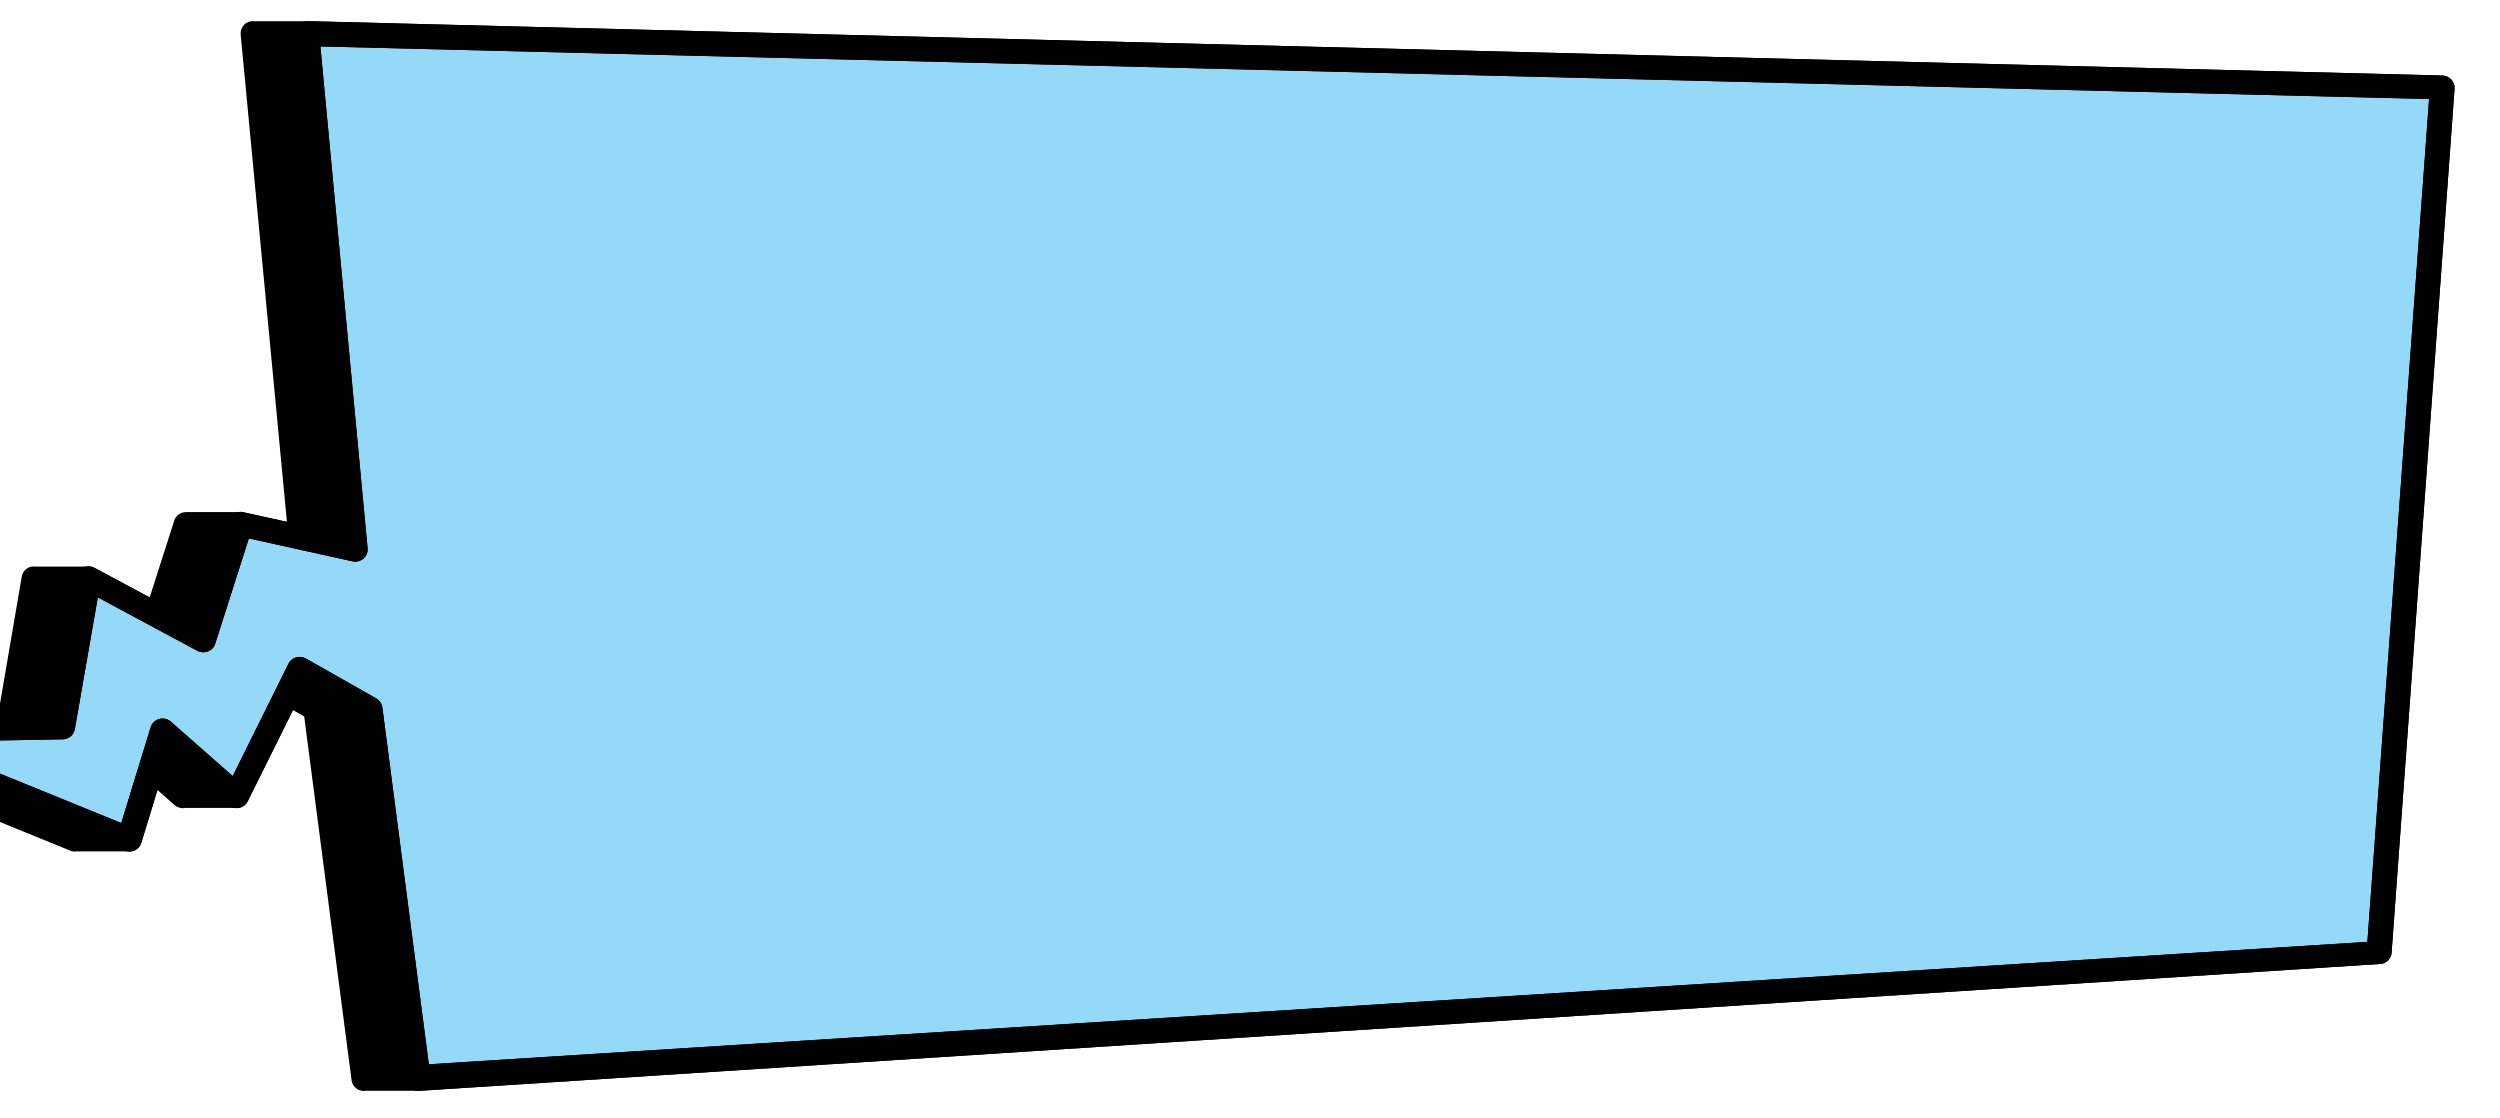
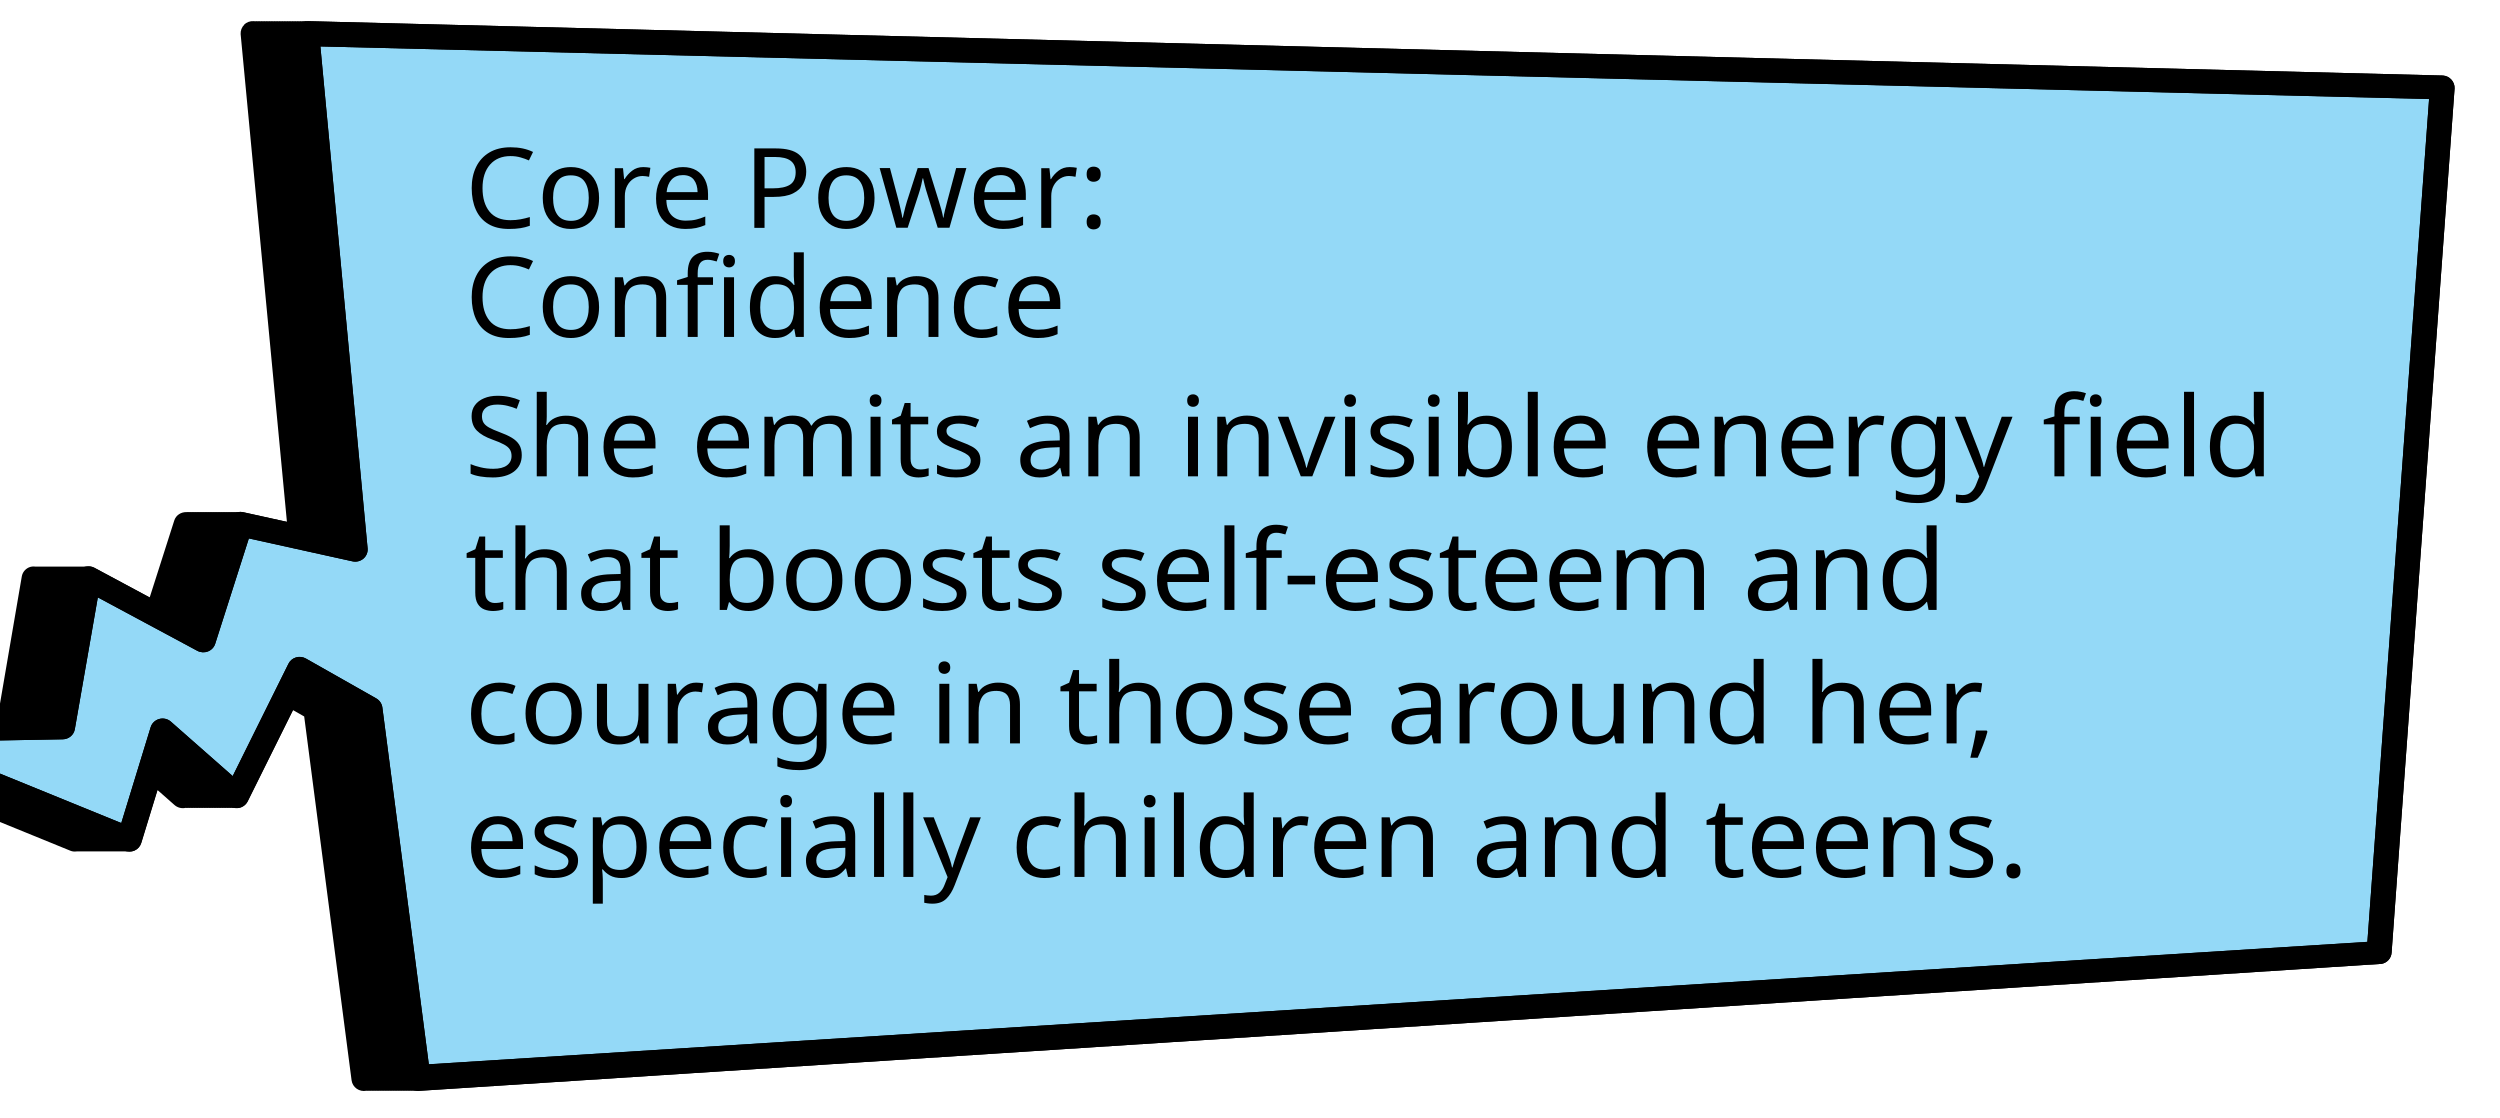
<svg xmlns="http://www.w3.org/2000/svg" id="Layer_1" version="1.1" viewBox="0 0 784.8 350.74">
  <defs>
    <style>
      .st0 {
        fill: #94d9f7;
      }

      .st1 {
        fill: #743fb2;
      }

      .st2 {
        display: none;
      }
+ 
+       .st3 {
+         font-family: AbdoMaster-DemiBold, AbdoMaster-DemiBold;
+         font-size: 34.93px;
+         font-weight: 300;
+       }
    </style>
  </defs>
  <g class="st2">
    <g>
-       <path d="M84.71,7.97c-.8.78-1.2,1.88-1.14,2.96l14.53,153.11-13.76-3.04c-.52-.12-1.04-.11-1.54-.02-.27,0-.54-.05-.81,0-.27,0-.54-.05-.81,0-.27,0-.54-.05-.81,0-.27,0-.54-.05-.81,0-.27,0-.55-.05-.81,0-.27,0-.54-.05-.81,0-.27,0-.54-.05-.81,0-.27,0-.54-.05-.81,0-.27,0-.54-.05-.81,0-.27,0-.54-.05-.81,0-.27,0-.54-.05-.81,0-.27,0-.54-.05-.81,0-.27,0-.54-.05-.81,0-.27,0-.54-.05-.81,0-.27,0-.54-.05-.81,0-.27,0-.55-.05-.81,0-.27,0-.55-.05-.81,0-.27,0-.54-.05-.81,0-.27,0-.55-.05-.81,0-.27,0-.54-.05-.81,0-1.73-.05-3.33.95-3.86,2.62l-7.73,24.2-17.4-9.34c-.69-.37-1.46-.44-2.23-.37-.27-.03-.53-.02-.81,0-.27-.03-.53-.02-.81,0-.27-.03-.53-.02-.81,0-.27-.03-.53-.02-.81,0-.27-.03-.53-.02-.81,0-.27-.03-.53-.02-.81,0-.27-.03-.53-.02-.81,0-.27-.03-.53-.02-.81,0-.27-.03-.53-.02-.81,0-.27-.03-.53-.02-.81,0-.28-.03-.53-.02-.81,0-.28-.03-.53-.02-.81,0-.27-.03-.53-.02-.81,0-.28-.03-.53-.02-.81,0-.27-.03-.53-.02-.81,0-.27-.03-.53-.02-.81,0-.28-.03-.53-.02-.81,0-.27-.03-.53-.02-.81,0-.27-.03-.53-.02-.81,0-.27-.03-.53-.02-.81,0-.73-.09-1.47-.04-2.16.29-1.14.54-1.94,1.58-2.15,2.8l-7.6,43.55-59.56,1.08c-1.85.03-3.42,1.33-3.77,3.11-.05.24-.07.48-.07.71,0,1.52.93,2.93,2.41,3.53l83.73,34.15c.63.26,1.29.29,1.95.21.27.03.53.03.81,0,.27.03.53.03.81,0,.27.03.53.03.81,0,.27.03.53.03.81,0,.27.03.53.03.81,0,.27.03.53.03.81,0,.27.03.53.03.81,0,.27.03.53.03.81,0,.27.03.53.03.81,0,.27.03.53.03.81,0,.28.03.53.03.81,0,.27.03.53.03.81,0,.27.03.53.03.81,0,.27.03.53.03.81,0,.27.03.53.03.81,0,.27.03.53.03.81,0,.27.03.53.03.81,0,.27.03.53.03.81,0,.27.03.53.03.81,0,.27.03.53.03.81,0,.69.06,1.39.01,2.03-.29,1-.46,1.75-1.32,2.07-2.36l5.09-16.61,5.33,4.7c.91.8,2.16,1.14,3.36.91.02,0,.04-.02.06-.03.25,0,.49.08.74.03.02,0,.04-.02.06-.03.25,0,.49.08.74.03.02,0,.04-.02.06-.03.25,0,.49.08.74.03.02,0,.04-.02.06-.03.25,0,.49.08.74.03.02,0,.04-.02.06-.03.25,0,.49.08.74.03.02,0,.04-.02.06-.03.25,0,.49.08.74.03.02,0,.04-.02.06-.03.25,0,.49.08.74.03.02,0,.04-.02.06-.03.25,0,.49.08.74.03.02,0,.04-.02.06-.03.25,0,.49.08.74.03.02,0,.04-.02.06-.03.25,0,.49.08.74.03.02,0,.04-.02.06-.03.25,0,.49.08.74.03.02,0,.04-.02.06-.03.25,0,.49.08.74.03.02,0,.04-.02.06-.03.25,0,.49.08.74.03.02,0,.04-.02.06-.03.25,0,.49.08.74.03.02,0,.04-.02.06-.03.25,0,.49.08.74.03.02,0,.04-.02.06-.03.25,0,.49.08.74.03.02,0,.04-.02.06-.03.25,0,.49.08.74.03.02,0,.04-.02.06-.03.25,0,.49.08.74.03.02,0,.04-.02.06-.03.25,0,.49.08.74.03.02,0,.04-.02.06-.03.25,0,.49.08.74.03.02,0,.04-.02.06-.03.25,0,.49.08.74.03,1.21-.23,2.23-1,2.77-2.09l14.22-28.64,3.55,2.01,14.88,114.23c.14,1.06.72,2.01,1.6,2.63.88.62,1.99.85,3.05.64h.02c.26,0,.52.05.79,0h.02c.26,0,.52.05.79,0h.02c.26,0,.52.05.79,0h.02c.26,0,.52.05.79,0h.02c.26,0,.52.05.79,0h.02c.26,0,.52.05.79,0h.02c.26,0,.53.05.79,0h.02c.26,0,.52.05.79,0h.02c.26,0,.52.05.79,0h.02c.26,0,.52.05.79,0h.02c.26,0,.52.05.79,0h.02c.26,0,.52.05.79,0h.02c.26,0,.52.05.79,0h.02c.26,0,.52.05.79,0h.02c.26,0,.52.05.79,0h.02c.26,0,.52.05.79,0h.02c.26,0,.52.05.79,0h.02c.26,0,.52.05.79,0h.02c.26,0,.53.05.79,0h.02c.26,0,.52.05.79,0h.02c.26,0,.53.05.79,0l615.62-39.84c1.74-.34,3.02-1.79,3.12-3.53l19.77-271.29c.09-2.02-1.5-3.89-3.64-4.04L104.68,6.87c-.09,0-.17.04-.26.04l-.55-.04c-.09,0-.17.04-.26.04l-.55-.04c-.09,0-.17.04-.26.04l-.55-.04c-.09,0-.17.04-.26.04l-.55-.04c-.09,0-.17.04-.26.04l-.55-.04c-.09,0-.17.04-.26.04l-.55-.04c-.09,0-.17.04-.26.04l-.55-.04c-.09,0-.17.04-.26.04l-.55-.04c-.09,0-.17.04-.26.04l-.55-.04c-.09,0-.17.04-.26.04l-.55-.04c-.09,0-.17.04-.26.04l-.55-.04c-.09,0-.17.04-.26.04l-.55-.04c-.09,0-.17.04-.26.04l-.55-.04c-.09,0-.17.04-.26.04l-.55-.04c-.09,0-.17.04-.26.04l-.55-.04c-.09,0-.17.04-.26.04l-.55-.04c-.09,0-.17.04-.26.04l-.55-.04c-.09,0-.17.04-.26.04l-.55-.04c-.09,0-.17.04-.26.04l-.55-.04c-.09,0-.17.04-.26.04l-.55-.04c-.09,0-.17.04-.26.04l-.55-.04c-1.13-.08-2.23.33-3.03,1.11Z" />
+       <path d="M84.71,7.97c-.8.78-1.2,1.88-1.14,2.96l14.53,153.11-13.76-3.04c-.52-.12-1.04-.11-1.54-.02-.27,0-.54-.05-.81,0-.27,0-.54-.05-.81,0-.27,0-.54-.05-.81,0-.27,0-.54-.05-.81,0-.27,0-.55-.05-.81,0-.27,0-.54-.05-.81,0-.27,0-.54-.05-.81,0-.27,0-.54-.05-.81,0-.27,0-.54-.05-.81,0-.27,0-.54-.05-.81,0-.27,0-.54-.05-.81,0-.27,0-.54-.05-.81,0-.27,0-.54-.05-.81,0-.27,0-.54-.05-.81,0-.27,0-.54-.05-.81,0-.27,0-.55-.05-.81,0-.27,0-.55-.05-.81,0-.27,0-.54-.05-.81,0-.27,0-.55-.05-.81,0-.27,0-.54-.05-.81,0-1.73-.05-3.33.95-3.86,2.62l-7.73,24.2-17.4-9.34c-.69-.37-1.46-.44-2.23-.37-.27-.03-.53-.02-.81,0-.27-.03-.53-.02-.81,0-.27-.03-.53-.02-.81,0-.27-.03-.53-.02-.81,0-.27-.03-.53-.02-.81,0-.27-.03-.53-.02-.81,0-.27-.03-.53-.02-.81,0-.27-.03-.53-.02-.81,0-.27-.03-.53-.02-.81,0-.27-.03-.53-.02-.81,0-.28-.03-.53-.02-.81,0-.28-.03-.53-.02-.81,0-.27-.03-.53-.02-.81,0-.28-.03-.53-.02-.81,0-.27-.03-.53-.02-.81,0-.27-.03-.53-.02-.81,0-.28-.03-.53-.02-.81,0-.27-.03-.53-.02-.81,0-.27-.03-.53-.02-.81,0-.27-.03-.53-.02-.81,0-.73-.09-1.47-.04-2.16.29-1.14.54-1.94,1.58-2.15,2.8l-7.6,43.55-59.56,1.08c-1.85.03-3.42,1.33-3.77,3.11-.05.24-.07.48-.07.71,0,1.52.93,2.93,2.41,3.53l83.73,34.15c.63.26,1.29.29,1.95.21.27.03.53.03.81,0,.27.03.53.03.81,0,.27.03.53.03.81,0,.27.03.53.03.81,0,.27.03.53.03.81,0,.27.03.53.03.81,0,.27.03.53.03.81,0,.27.03.53.03.81,0,.27.03.53.03.81,0,.27.03.53.03.81,0,.28.03.53.03.81,0,.27.03.53.03.81,0,.27.03.53.03.81,0,.27.03.53.03.81,0,.27.03.53.03.81,0,.27.03.53.03.81,0,.27.03.53.03.81,0,.27.03.53.03.81,0,.27.03.53.03.81,0,.27.03.53.03.81,0,.69.06,1.39.01,2.03-.29,1-.46,1.75-1.32,2.07-2.36l5.09-16.61,5.33,4.7c.91.8,2.16,1.14,3.36.91.02,0,.04-.02.06-.03.25,0,.49.08.74.03.02,0,.04-.02.06-.03.25,0,.49.08.74.03.02,0,.04-.02.06-.03.25,0,.49.08.74.03.02,0,.04-.02.06-.03.25,0,.49.08.74.03.02,0,.04-.02.06-.03.25,0,.49.08.74.03.02,0,.04-.02.06-.03.25,0,.49.08.74.03.02,0,.04-.02.06-.03.25,0,.49.08.74.03.02,0,.04-.02.06-.03.25,0,.49.08.74.03.02,0,.04-.02.06-.03.25,0,.49.08.74.03.02,0,.04-.02.06-.03.25,0,.49.08.74.03.02,0,.04-.02.06-.03.25,0,.49.08.74.03.02,0,.04-.02.06-.03.25,0,.49.08.74.03.02,0,.04-.02.06-.03.25,0,.49.08.74.03.02,0,.04-.02.06-.03.25,0,.49.08.74.03.02,0,.04-.02.06-.03.25,0,.49.08.74.03.02,0,.04-.02.06-.03.25,0,.49.08.74.03.02,0,.04-.02.06-.03.25,0,.49.08.74.03.02,0,.04-.02.06-.03.25,0,.49.08.74.03.02,0,.04-.02.06-.03.25,0,.49.08.74.03.02,0,.04-.02.06-.03.25,0,.49.08.74.03.02,0,.04-.02.06-.03.25,0,.49.08.74.03,1.21-.23,2.23-1,2.77-2.09l14.22-28.64,3.55,2.01,14.88,114.23c.14,1.06.72,2.01,1.6,2.63s1.99.85,3.05.64h.02c.26,0,.52.05.79,0h.02c.26,0,.52.05.79,0h.02c.26,0,.52.05.79,0h.02c.26,0,.52.05.79,0h.02c.26,0,.52.05.79,0h.02c.26,0,.52.05.79,0h.02c.26,0,.53.05.79,0h.02c.26,0,.52.05.79,0h.02c.26,0,.52.05.79,0h.02c.26,0,.52.05.79,0h.02c.26,0,.52.05.79,0h.02c.26,0,.52.05.79,0h.02c.26,0,.52.05.79,0h.02c.26,0,.52.05.79,0h.02c.26,0,.52.05.79,0h.02c.26,0,.52.05.79,0h.02c.26,0,.52.05.79,0h.02c.26,0,.52.05.79,0h.02c.26,0,.53.05.79,0h.02c.26,0,.52.05.79,0h.02c.26,0,.53.05.79,0l615.62-39.84c1.74-.34,3.02-1.79,3.12-3.53l19.77-271.29c.09-2.02-1.5-3.89-3.64-4.04L104.68,6.87c-.09,0-.17.04-.26.04l-.55-.04c-.09,0-.17.04-.26.04l-.55-.04c-.09,0-.17.04-.26.04l-.55-.04c-.09,0-.17.04-.26.04l-.55-.04c-.09,0-.17.04-.26.04l-.55-.04c-.09,0-.17.04-.26.04l-.55-.04c-.09,0-.17.04-.26.04l-.55-.04c-.09,0-.17.04-.26.04l-.55-.04c-.09,0-.17.04-.26.04l-.55-.04c-.09,0-.17.04-.26.04l-.55-.04c-.09,0-.17.04-.26.04l-.55-.04c-.09,0-.17.04-.26.04l-.55-.04c-.09,0-.17.04-.26.04l-.55-.04c-.09,0-.17.04-.26.04l-.55-.04c-.09,0-.17.04-.26.04l-.55-.04c-.09,0-.17.04-.26.04l-.55-.04c-.09,0-.17.04-.26.04l-.55-.04c-.09,0-.17.04-.26.04l-.55-.04c-.09,0-.17.04-.26.04l-.55-.04c-.09,0-.17.04-.26.04l-.55-.04c-.09,0-.17.04-.26.04l-.55-.04c-1.13-.08-2.23.33-3.03,1.11h.07Z" />
      <path class="st1" d="M123.44,172.46c.08,1.2-.43,2.37-1.36,3.16-.94.78-2.2,1.09-3.4.82l-32.53-7.19-10.56,33.06c-.35,1.1-1.18,1.98-2.27,2.41-1.09.43-2.31.36-3.34-.19l-31.24-16.77-7.22,41.37c-.31,1.81-1.9,3.15-3.78,3.18l-44.15.8,62.51,25.49,9.22-30.08c.39-1.26,1.4-2.23,2.69-2.59,1.29-.36,2.67-.04,3.67.84l19.4,17.08,17.5-35.26c.47-.96,1.33-1.68,2.37-1.99,1.04-.31,2.16-.19,3.1.35l22.09,12.52c1.05.6,1.76,1.64,1.92,2.83l14.59,112.02,608.54-38.43,19.37-264.57L108.61,14.8l14.83,157.66Z" />
-       <path d="M100.52,10.93l14.78,156.91-30.95-6.84c-1.99-.44-3.99.69-4.59,2.59l-10.21,31.96-31.87-17.11c-1.11-.59-2.44-.63-3.58-.09-1.14.54-1.94,1.58-2.15,2.8l-7.6,43.55-59.56,1.08c-1.85.03-3.42,1.33-3.77,3.11-.05.24-.07.48-.07.71,0,1.52.93,2.93,2.41,3.53l83.73,34.15c1.02.42,2.18.39,3.18-.07,1-.46,1.75-1.32,2.07-2.36l8.69-28.36,18.67,16.45c.91.8,2.16,1.14,3.36.91,1.21-.23,2.23-1,2.77-2.09l17.94-36.14,16.78,9.51,14.88,114.23c.14,1.06.72,2.01,1.6,2.63.88.62,1.99.85,3.05.64l615.62-39.84c1.74-.34,3.02-1.79,3.12-3.53l19.77-271.29c.09-2.02-1.5-3.89-3.64-4.04L104.68,6.87c-1.13-.08-2.23.33-3.03,1.11-.8.78-1.2,1.88-1.14,2.96ZM751.19,295.9l-608.54,38.43-14.59-112.02c-.16-1.18-.87-2.23-1.92-2.83l-22.09-12.52c-.94-.53-2.07-.66-3.1-.35-1.04.31-1.9,1.03-2.37,1.99l-17.5,35.26-19.4-17.08c-1-.88-2.38-1.2-3.67-.84-1.29.36-2.31,1.33-2.69,2.59l-9.22,30.08-62.51-25.49,44.15-.8c1.88-.03,3.47-1.37,3.78-3.18l7.22-41.37,31.24,16.77c1.03.55,2.25.62,3.34.19,1.09-.43,1.92-1.31,2.27-2.41l10.56-33.06,32.53,7.19c1.2.27,2.46-.04,3.4-.82.94-.78,1.44-1.96,1.36-3.16L108.61,14.8l661.96,16.52-19.37,264.57Z" />
+       <path d="M100.52,10.93l14.78,156.91-30.95-6.84c-1.99-.44-3.99.69-4.59,2.59l-10.21,31.96-31.87-17.11c-1.11-.59-2.44-.63-3.58-.09-1.14.54-1.94,1.58-2.15,2.8l-7.6,43.55-59.56,1.08c-1.85.03-3.42,1.33-3.77,3.11-.05.24-.07.48-.07.71,0,1.52.93,2.93,2.41,3.53l83.73,34.15c1.02.42,2.18.39,3.18-.07,1-.46,1.75-1.32,2.07-2.36l8.69-28.36,18.67,16.45c.91.8,2.16,1.14,3.36.91,1.21-.23,2.23-1,2.77-2.09l17.94-36.14,16.78,9.51,14.88,114.23c.14,1.06.72,2.01,1.6,2.63s1.99.85,3.05.64l615.62-39.84c1.74-.34,3.02-1.79,3.12-3.53l19.77-271.29c.09-2.02-1.5-3.89-3.64-4.04L104.68,6.87c-1.13-.08-2.23.33-3.03,1.11-.8.78-1.2,1.88-1.14,2.96h0ZM751.19,295.9l-608.54,38.43-14.59-112.02c-.16-1.18-.87-2.23-1.92-2.83l-22.09-12.52c-.94-.53-2.07-.66-3.1-.35-1.04.31-1.9,1.03-2.37,1.99l-17.5,35.26-19.4-17.08c-1-.88-2.38-1.2-3.67-.84-1.29.36-2.31,1.33-2.69,2.59l-9.22,30.08-62.51-25.49,44.15-.8c1.88-.03,3.47-1.37,3.78-3.18l7.22-41.37,31.24,16.77c1.03.55,2.25.62,3.34.19s1.92-1.31,2.27-2.41l10.56-33.06,32.53,7.19c1.2.27,2.46-.04,3.4-.82.94-.78,1.44-1.96,1.36-3.16L108.61,14.8l661.96,16.52-19.37,264.57h-.01Z" />
    </g>
  </g>
  <g>
-     <path d="M76.68,7.75c-.8.78-1.2,1.88-1.14,2.96l14.53,153.11-13.76-3.04c-.52-.12-1.04-.11-1.54-.02-.27,0-.54-.05-.81,0-.27,0-.54-.05-.81,0-.27,0-.54-.05-.81,0-.27,0-.54-.05-.81,0-.27,0-.55-.05-.81,0-.27,0-.54-.05-.81,0-.27,0-.54-.05-.81,0-.27,0-.54-.05-.81,0-.27,0-.54-.05-.81,0-.27,0-.54-.05-.81,0-.27,0-.54-.05-.81,0-.27,0-.54-.05-.81,0-.27,0-.54-.05-.81,0-.27,0-.54-.05-.81,0-.27,0-.54-.05-.81,0-.27,0-.55-.05-.81,0-.27,0-.55-.05-.81,0-.27,0-.54-.05-.81,0-.27,0-.55-.05-.81,0-.27,0-.54-.05-.81,0-1.73-.05-3.33.95-3.86,2.62l-7.73,24.2-17.4-9.34c-.69-.37-1.46-.44-2.23-.37-.27-.03-.53-.02-.81,0-.27-.03-.53-.02-.81,0-.27-.03-.53-.02-.81,0-.27-.03-.53-.02-.81,0-.27-.03-.53-.02-.81,0-.27-.03-.53-.02-.81,0-.27-.03-.53-.02-.81,0-.27-.03-.53-.02-.81,0-.27-.03-.53-.02-.81,0-.27-.03-.53-.02-.81,0-.28-.03-.53-.02-.81,0-.28-.03-.53-.02-.81,0-.27-.03-.53-.02-.81,0-.28-.03-.53-.02-.81,0-.27-.03-.53-.02-.81,0-.27-.03-.53-.02-.81,0-.28-.03-.53-.02-.81,0-.27-.03-.53-.02-.81,0-.27-.03-.53-.02-.81,0-.27-.03-.53-.02-.81,0-.73-.09-1.47-.04-2.16.29-1.14.54-1.94,1.58-2.15,2.8L-.62,224.49l-59.56,1.08c-1.85.03-3.42,1.33-3.77,3.11-.05.24-.07.48-.07.71,0,1.52.93,2.93,2.41,3.53l83.73,34.15c.63.26,1.29.29,1.95.21.27.03.53.03.81,0,.27.03.53.03.81,0,.27.03.53.03.81,0,.27.03.53.03.81,0,.27.03.53.03.81,0,.27.03.53.03.81,0,.27.03.53.03.81,0,.27.03.53.03.81,0,.27.03.53.03.81,0,.27.03.53.03.81,0,.28.03.53.03.81,0,.27.03.53.03.81,0,.27.03.53.03.81,0,.27.03.53.03.81,0,.27.03.53.03.81,0,.27.03.53.03.81,0,.27.03.53.03.81,0,.27.03.53.03.81,0,.27.03.53.03.81,0,.27.03.53.03.81,0,.69.06,1.39.01,2.03-.29,1-.46,1.75-1.32,2.07-2.36l5.09-16.61,5.33,4.7c.91.8,2.16,1.14,3.36.91.02,0,.04-.02.06-.03.25,0,.49.08.74.03.02,0,.04-.02.06-.03.25,0,.49.08.74.03.02,0,.04-.02.06-.03.25,0,.49.08.74.03.02,0,.04-.02.06-.03.25,0,.49.08.74.03.02,0,.04-.02.06-.03.25,0,.49.08.74.03.02,0,.04-.02.06-.03.25,0,.49.08.74.03.02,0,.04-.02.06-.03.25,0,.49.08.74.03.02,0,.04-.02.06-.03.25,0,.49.08.74.03.02,0,.04-.02.06-.03.25,0,.49.08.74.03.02,0,.04-.02.06-.03.25,0,.49.08.74.03.02,0,.04-.02.06-.03.25,0,.49.08.74.03.02,0,.04-.02.06-.03.25,0,.49.08.74.03.02,0,.04-.02.06-.03.25,0,.49.08.74.03.02,0,.04-.02.06-.03.25,0,.49.08.74.03.02,0,.04-.02.06-.03.25,0,.49.08.74.03.02,0,.04-.02.06-.03.25,0,.49.08.74.03.02,0,.04-.02.06-.03.25,0,.49.08.74.03.02,0,.04-.02.06-.03.25,0,.49.08.74.03.02,0,.04-.02.06-.03.25,0,.49.08.74.03.02,0,.04-.02.06-.03.25,0,.49.08.74.03.02,0,.04-.02.06-.03.25,0,.49.08.74.03,1.21-.23,2.23-1,2.77-2.09l14.22-28.64,3.55,2.01,14.88,114.23c.14,1.06.72,2.01,1.6,2.63.88.62,1.99.85,3.05.64h.02c.26,0,.52.05.79,0h.02c.26,0,.52.05.79,0h.02c.26,0,.52.05.79,0h.02c.26,0,.52.05.79,0h.02c.26,0,.52.05.79,0h.02c.26,0,.52.05.79,0h.02c.26,0,.53.05.79,0h.02c.26,0,.52.05.79,0h.02c.26,0,.52.05.79,0h.02c.26,0,.52.05.79,0h.02c.26,0,.52.05.79,0h.02c.26,0,.52.05.79,0h.02c.26,0,.52.05.79,0h.02c.26,0,.52.05.79,0h.02c.26,0,.52.05.79,0h.02c.26,0,.52.05.79,0h.02c.26,0,.52.05.79,0h.02c.26,0,.52.05.79,0h.02c.26,0,.53.05.79,0h.02c.26,0,.52.05.79,0h.02c.26,0,.53.05.79,0l615.62-39.84c1.74-.34,3.02-1.79,3.12-3.53l19.77-271.29c.09-2.02-1.5-3.89-3.64-4.04L96.65,6.64c-.09,0-.17.04-.26.04l-.55-.04c-.09,0-.17.04-.26.04l-.55-.04c-.09,0-.17.04-.26.04l-.55-.04c-.09,0-.17.04-.26.04l-.55-.04c-.09,0-.17.04-.26.04l-.55-.04c-.09,0-.17.04-.26.04l-.55-.04c-.09,0-.17.04-.26.04l-.55-.04c-.09,0-.17.04-.26.04l-.55-.04c-.09,0-.17.04-.26.04l-.55-.04c-.09,0-.17.04-.26.04l-.55-.04c-.09,0-.17.04-.26.04l-.55-.04c-.09,0-.17.04-.26.04l-.55-.04c-.09,0-.17.04-.26.04l-.55-.04c-.09,0-.17.04-.26.04l-.55-.04c-.09,0-.17.04-.26.04l-.55-.04c-.09,0-.17.04-.26.04l-.55-.04c-.09,0-.17.04-.26.04l-.55-.04c-.09,0-.17.04-.26.04l-.55-.04c-.09,0-.17.04-.26.04l-.55-.04c-.09,0-.17.04-.26.04l-.55-.04c-.09,0-.17.04-.26.04l-.55-.04c-1.13-.08-2.23.33-3.03,1.11Z" />
-     <path class="st0" d="M115.41,172.23c.08,1.2-.43,2.37-1.36,3.16-.94.78-2.2,1.09-3.4.82l-32.53-7.19-10.56,33.06c-.35,1.1-1.18,1.98-2.27,2.41-1.09.43-2.31.36-3.34-.19l-31.24-16.77-7.22,41.37c-.31,1.81-1.9,3.15-3.78,3.18l-44.15.8,62.51,25.49,9.22-30.08c.39-1.26,1.4-2.23,2.69-2.59,1.29-.36,2.67-.04,3.67.84l19.4,17.08,17.5-35.26c.47-.96,1.33-1.68,2.37-1.99,1.04-.31,2.16-.19,3.1.35l22.09,12.52c1.05.6,1.76,1.64,1.92,2.83l14.59,112.02,608.54-38.43,19.37-264.57L100.58,14.58l14.83,157.66Z" />
-     <path d="M92.48,10.71l14.78,156.91-30.95-6.84c-1.99-.44-3.99.69-4.59,2.59l-10.21,31.96-31.87-17.11c-1.11-.59-2.44-.63-3.58-.09-1.14.54-1.94,1.58-2.15,2.8l-7.6,43.55-59.56,1.08c-1.85.03-3.42,1.33-3.77,3.11-.05.24-.07.48-.07.71,0,1.52.93,2.93,2.41,3.53l83.73,34.15c1.02.42,2.18.39,3.18-.07,1-.46,1.75-1.32,2.07-2.36l8.69-28.36,18.67,16.45c.91.8,2.16,1.14,3.36.91,1.21-.23,2.23-1,2.77-2.09l17.94-36.14,16.78,9.51,14.88,114.23c.14,1.06.72,2.01,1.6,2.63.88.62,1.99.85,3.05.64l615.62-39.84c1.74-.34,3.02-1.79,3.12-3.53l19.77-271.29c.09-2.02-1.5-3.89-3.64-4.04L96.65,6.64c-1.13-.08-2.23.33-3.03,1.11-.8.78-1.2,1.88-1.14,2.96ZM743.16,295.67l-608.54,38.43-14.59-112.02c-.16-1.18-.87-2.23-1.92-2.83l-22.09-12.52c-.94-.53-2.07-.66-3.1-.35-1.04.31-1.9,1.03-2.37,1.99l-17.5,35.26-19.4-17.08c-1-.88-2.38-1.2-3.67-.84-1.29.36-2.31,1.33-2.69,2.59l-9.22,30.08-62.51-25.49,44.15-.8c1.88-.03,3.47-1.37,3.78-3.18l7.22-41.37,31.24,16.77c1.03.55,2.25.62,3.34.19,1.09-.43,1.92-1.31,2.27-2.41l10.56-33.06,32.53,7.19c1.2.27,2.46-.04,3.4-.82.94-.78,1.44-1.96,1.36-3.16L100.58,14.58l661.96,16.52-19.37,264.57Z" />
+     <path d="M76.68,7.75c-.8.78-1.2,1.88-1.14,2.96l14.53,153.11-13.76-3.04c-.52-.12-1.04-.11-1.54-.02-.27,0-.54-.05-.81,0-.27,0-.54-.05-.81,0-.27,0-.54-.05-.81,0-.27,0-.54-.05-.81,0-.27,0-.55-.05-.81,0-.27,0-.54-.05-.81,0-.27,0-.54-.05-.81,0-.27,0-.54-.05-.81,0-.27,0-.54-.05-.81,0-.27,0-.54-.05-.81,0-.27,0-.54-.05-.81,0-.27,0-.54-.05-.81,0-.27,0-.54-.05-.81,0-.27,0-.54-.05-.81,0-.27,0-.54-.05-.81,0-.27,0-.55-.05-.81,0-.27,0-.55-.05-.81,0-.27,0-.54-.05-.81,0-.27,0-.55-.05-.81,0-.27,0-.54-.05-.81,0-1.73-.05-3.33.95-3.86,2.62l-7.73,24.2-17.4-9.34c-.69-.37-1.46-.44-2.23-.37-.27-.03-.53-.02-.81,0-.27-.03-.53-.02-.81,0-.27-.03-.53-.02-.81,0-.27-.03-.53-.02-.81,0-.27-.03-.53-.02-.81,0-.27-.03-.53-.02-.81,0-.27-.03-.53-.02-.81,0-.27-.03-.53-.02-.81,0-.27-.03-.53-.02-.81,0-.27-.03-.53-.02-.81,0-.28-.03-.53-.02-.81,0-.28-.03-.53-.02-.81,0-.27-.03-.53-.02-.81,0-.28-.03-.53-.02-.81,0-.27-.03-.53-.02-.81,0-.27-.03-.53-.02-.81,0-.28-.03-.53-.02-.81,0-.27-.03-.53-.02-.81,0-.27-.03-.53-.02-.81,0-.27-.03-.53-.02-.81,0-.73-.09-1.47-.04-2.16.29-1.14.54-1.94,1.58-2.15,2.8L-.62,224.49l-59.56,1.08c-1.85.03-3.42,1.33-3.77,3.11-.05.24-.07.48-.07.71,0,1.52.93,2.93,2.41,3.53l83.73,34.15c.63.26,1.29.29,1.95.21.27.03.53.03.81,0,.27.03.53.03.81,0,.27.03.53.03.81,0,.27.03.53.03.81,0,.27.03.53.03.81,0,.27.03.53.03.81,0,.27.03.53.03.81,0,.27.03.53.03.81,0,.27.03.53.03.81,0,.27.03.53.03.81,0,.28.03.53.03.81,0,.27.03.53.03.81,0,.27.03.53.03.81,0,.27.03.53.03.81,0,.27.03.53.03.81,0,.27.03.53.03.81,0,.27.03.53.03.81,0,.27.03.53.03.81,0,.27.03.53.03.81,0,.27.03.53.03.81,0,.69.06,1.39.01,2.03-.29,1-.46,1.75-1.32,2.07-2.36l5.09-16.61,5.33,4.7c.91.8,2.16,1.14,3.36.91.02,0,.04-.02.06-.03.25,0,.49.08.74.03.02,0,.04-.02.06-.03.25,0,.49.08.74.03.02,0,.04-.02.06-.03.25,0,.49.08.74.03.02,0,.04-.02.06-.03.25,0,.49.08.74.03.02,0,.04-.02.06-.03.25,0,.49.08.74.03.02,0,.04-.02.06-.03.25,0,.49.08.74.03.02,0,.04-.02.06-.03.25,0,.49.08.74.03.02,0,.04-.02.06-.03.25,0,.49.08.74.03.02,0,.04-.02.06-.03.25,0,.49.08.74.03.02,0,.04-.02.06-.03.25,0,.49.08.74.03.02,0,.04-.02.06-.03.25,0,.49.08.74.03.02,0,.04-.02.06-.03.25,0,.49.08.74.03.02,0,.04-.02.06-.03.25,0,.49.08.74.03.02,0,.04-.02.06-.03.25,0,.49.08.74.03.02,0,.04-.02.06-.03.25,0,.49.08.74.03.02,0,.04-.02.06-.03.25,0,.49.08.74.03.02,0,.04-.02.06-.03.25,0,.49.08.74.03.02,0,.04-.02.06-.03.25,0,.49.08.74.03.02,0,.04-.02.06-.03.25,0,.49.08.74.03.02,0,.04-.02.06-.03.25,0,.49.08.74.03.02,0,.04-.02.06-.03.25,0,.49.08.74.03,1.21-.23,2.23-1,2.77-2.09l14.22-28.64,3.55,2.01,14.88,114.23c.14,1.06.72,2.01,1.6,2.63s1.99.85,3.05.64h.02c.26,0,.52.05.79,0h.02c.26,0,.52.05.79,0h.02c.26,0,.52.05.79,0h.02c.26,0,.52.05.79,0h.02c.26,0,.52.05.79,0h.02c.26,0,.52.05.79,0h.02c.26,0,.53.05.79,0h.02c.26,0,.52.05.79,0h.02c.26,0,.52.05.79,0h.02c.26,0,.52.05.79,0h.02c.26,0,.52.05.79,0h.02c.26,0,.52.05.79,0h.02c.26,0,.52.05.79,0h.02c.26,0,.52.05.79,0h.02c.26,0,.52.05.79,0h.02c.26,0,.52.05.79,0h.02c.26,0,.52.05.79,0h.02c.26,0,.52.05.79,0h.02c.26,0,.53.05.79,0h.02c.26,0,.52.05.79,0h.02c.26,0,.53.05.79,0l615.62-39.84c1.74-.34,3.02-1.79,3.12-3.53l19.77-271.29c.09-2.02-1.5-3.89-3.64-4.04L96.65,6.64c-.09,0-.17.04-.26.04l-.55-.04c-.09,0-.17.04-.26.04l-.55-.04c-.09,0-.17.04-.26.04l-.55-.04c-.09,0-.17.04-.26.04l-.55-.04c-.09,0-.17.04-.26.04l-.55-.04c-.09,0-.17.04-.26.04l-.55-.04c-.09,0-.17.04-.26.04l-.55-.04c-.09,0-.17.04-.26.04l-.55-.04c-.09,0-.17.04-.26.04l-.55-.04c-.09,0-.17.04-.26.04l-.55-.04c-.09,0-.17.04-.26.04l-.55-.04c-.09,0-.17.04-.26.04l-.55-.04c-.09,0-.17.04-.26.04l-.55-.04c-.09,0-.17.04-.26.04l-.55-.04c-.09,0-.17.04-.26.04l-.55-.04c-.09,0-.17.04-.26.04l-.55-.04c-.09,0-.17.04-.26.04l-.55-.04c-.09,0-.17.04-.26.04l-.55-.04c-.09,0-.17.04-.26.04l-.55-.04c-.09,0-.17.04-.26.04l-.55-.04c-.09,0-.17.04-.26.04l-.55-.04c-1.13-.08-2.23.33-3.03,1.11h.07Z" />
+     <path class="st0" d="M115.41,172.23c.08,1.2-.43,2.37-1.36,3.16-.94.78-2.2,1.09-3.4.82l-32.53-7.19-10.56,33.06c-.35,1.1-1.18,1.98-2.27,2.41-1.09.43-2.31.36-3.34-.19l-31.24-16.77-7.22,41.37c-.31,1.81-1.9,3.15-3.78,3.18l-44.15.8,62.51,25.49,9.22-30.08c.39-1.26,1.4-2.23,2.69-2.59,1.29-.36,2.67-.04,3.67.84l19.4,17.08,17.5-35.26c.47-.96,1.33-1.68,2.37-1.99,1.04-.31,2.16-.19,3.1.35l22.09,12.52c1.05.6,1.76,1.64,1.92,2.83l14.59,112.02,608.54-38.43,19.37-264.57L100.58,14.58l14.83,157.66h0Z" />
+     <g>
+       <text class="st3" transform="translate(145.91 71.53) scale(1.02 1)">
+         <tspan x="0" y="0">Core Power:</tspan>
+         <tspan x="0" y="34.24">Confidence</tspan>
+       </text>
+       <text class="st3" transform="translate(145.91 149.54) scale(1.02 1)">
+         <tspan x="0" y="0">She emits an invisible energy field</tspan>
+         <tspan x="0" y="41.92">that boosts self-esteem and</tspan>
+         <tspan x="0" y="83.83">courage in those around her,</tspan>
+         <tspan x="0" y="125.75">especially children and teens.</tspan>
+       </text>
+     </g>
+     <path d="M92.48,10.71l14.78,156.91-30.95-6.84c-1.99-.44-3.99.69-4.59,2.59l-10.21,31.96-31.87-17.11c-1.11-.59-2.44-.63-3.58-.09-1.14.54-1.94,1.58-2.15,2.8l-7.6,43.55-59.56,1.08c-1.85.03-3.42,1.33-3.77,3.11-.05.24-.07.48-.07.71,0,1.52.93,2.93,2.41,3.53l83.73,34.15c1.02.42,2.18.39,3.18-.07,1-.46,1.75-1.32,2.07-2.36l8.69-28.36,18.67,16.45c.91.8,2.16,1.14,3.36.91,1.21-.23,2.23-1,2.77-2.09l17.94-36.14,16.78,9.51,14.88,114.23c.14,1.06.72,2.01,1.6,2.63s1.99.85,3.05.64l615.62-39.84c1.74-.34,3.02-1.79,3.12-3.53l19.77-271.29c.09-2.02-1.5-3.89-3.64-4.04L96.65,6.64c-1.13-.08-2.23.33-3.03,1.11-.8.78-1.2,1.88-1.14,2.96ZM743.16,295.67l-608.54,38.43-14.59-112.02c-.16-1.18-.87-2.23-1.92-2.83l-22.09-12.52c-.94-.53-2.07-.66-3.1-.35-1.04.31-1.9,1.03-2.37,1.99l-17.5,35.26-19.4-17.08c-1-.88-2.38-1.2-3.67-.84-1.29.36-2.31,1.33-2.69,2.59l-9.22,30.08-62.51-25.49,44.15-.8c1.88-.03,3.47-1.37,3.78-3.18l7.22-41.37,31.24,16.77c1.03.55,2.25.62,3.34.19s1.92-1.31,2.27-2.41l10.56-33.06,32.53,7.19c1.2.27,2.46-.04,3.4-.82.94-.78,1.44-1.96,1.36-3.16L100.58,14.58l661.96,16.52-19.37,264.57h-.01Z" />
  </g>
</svg>
